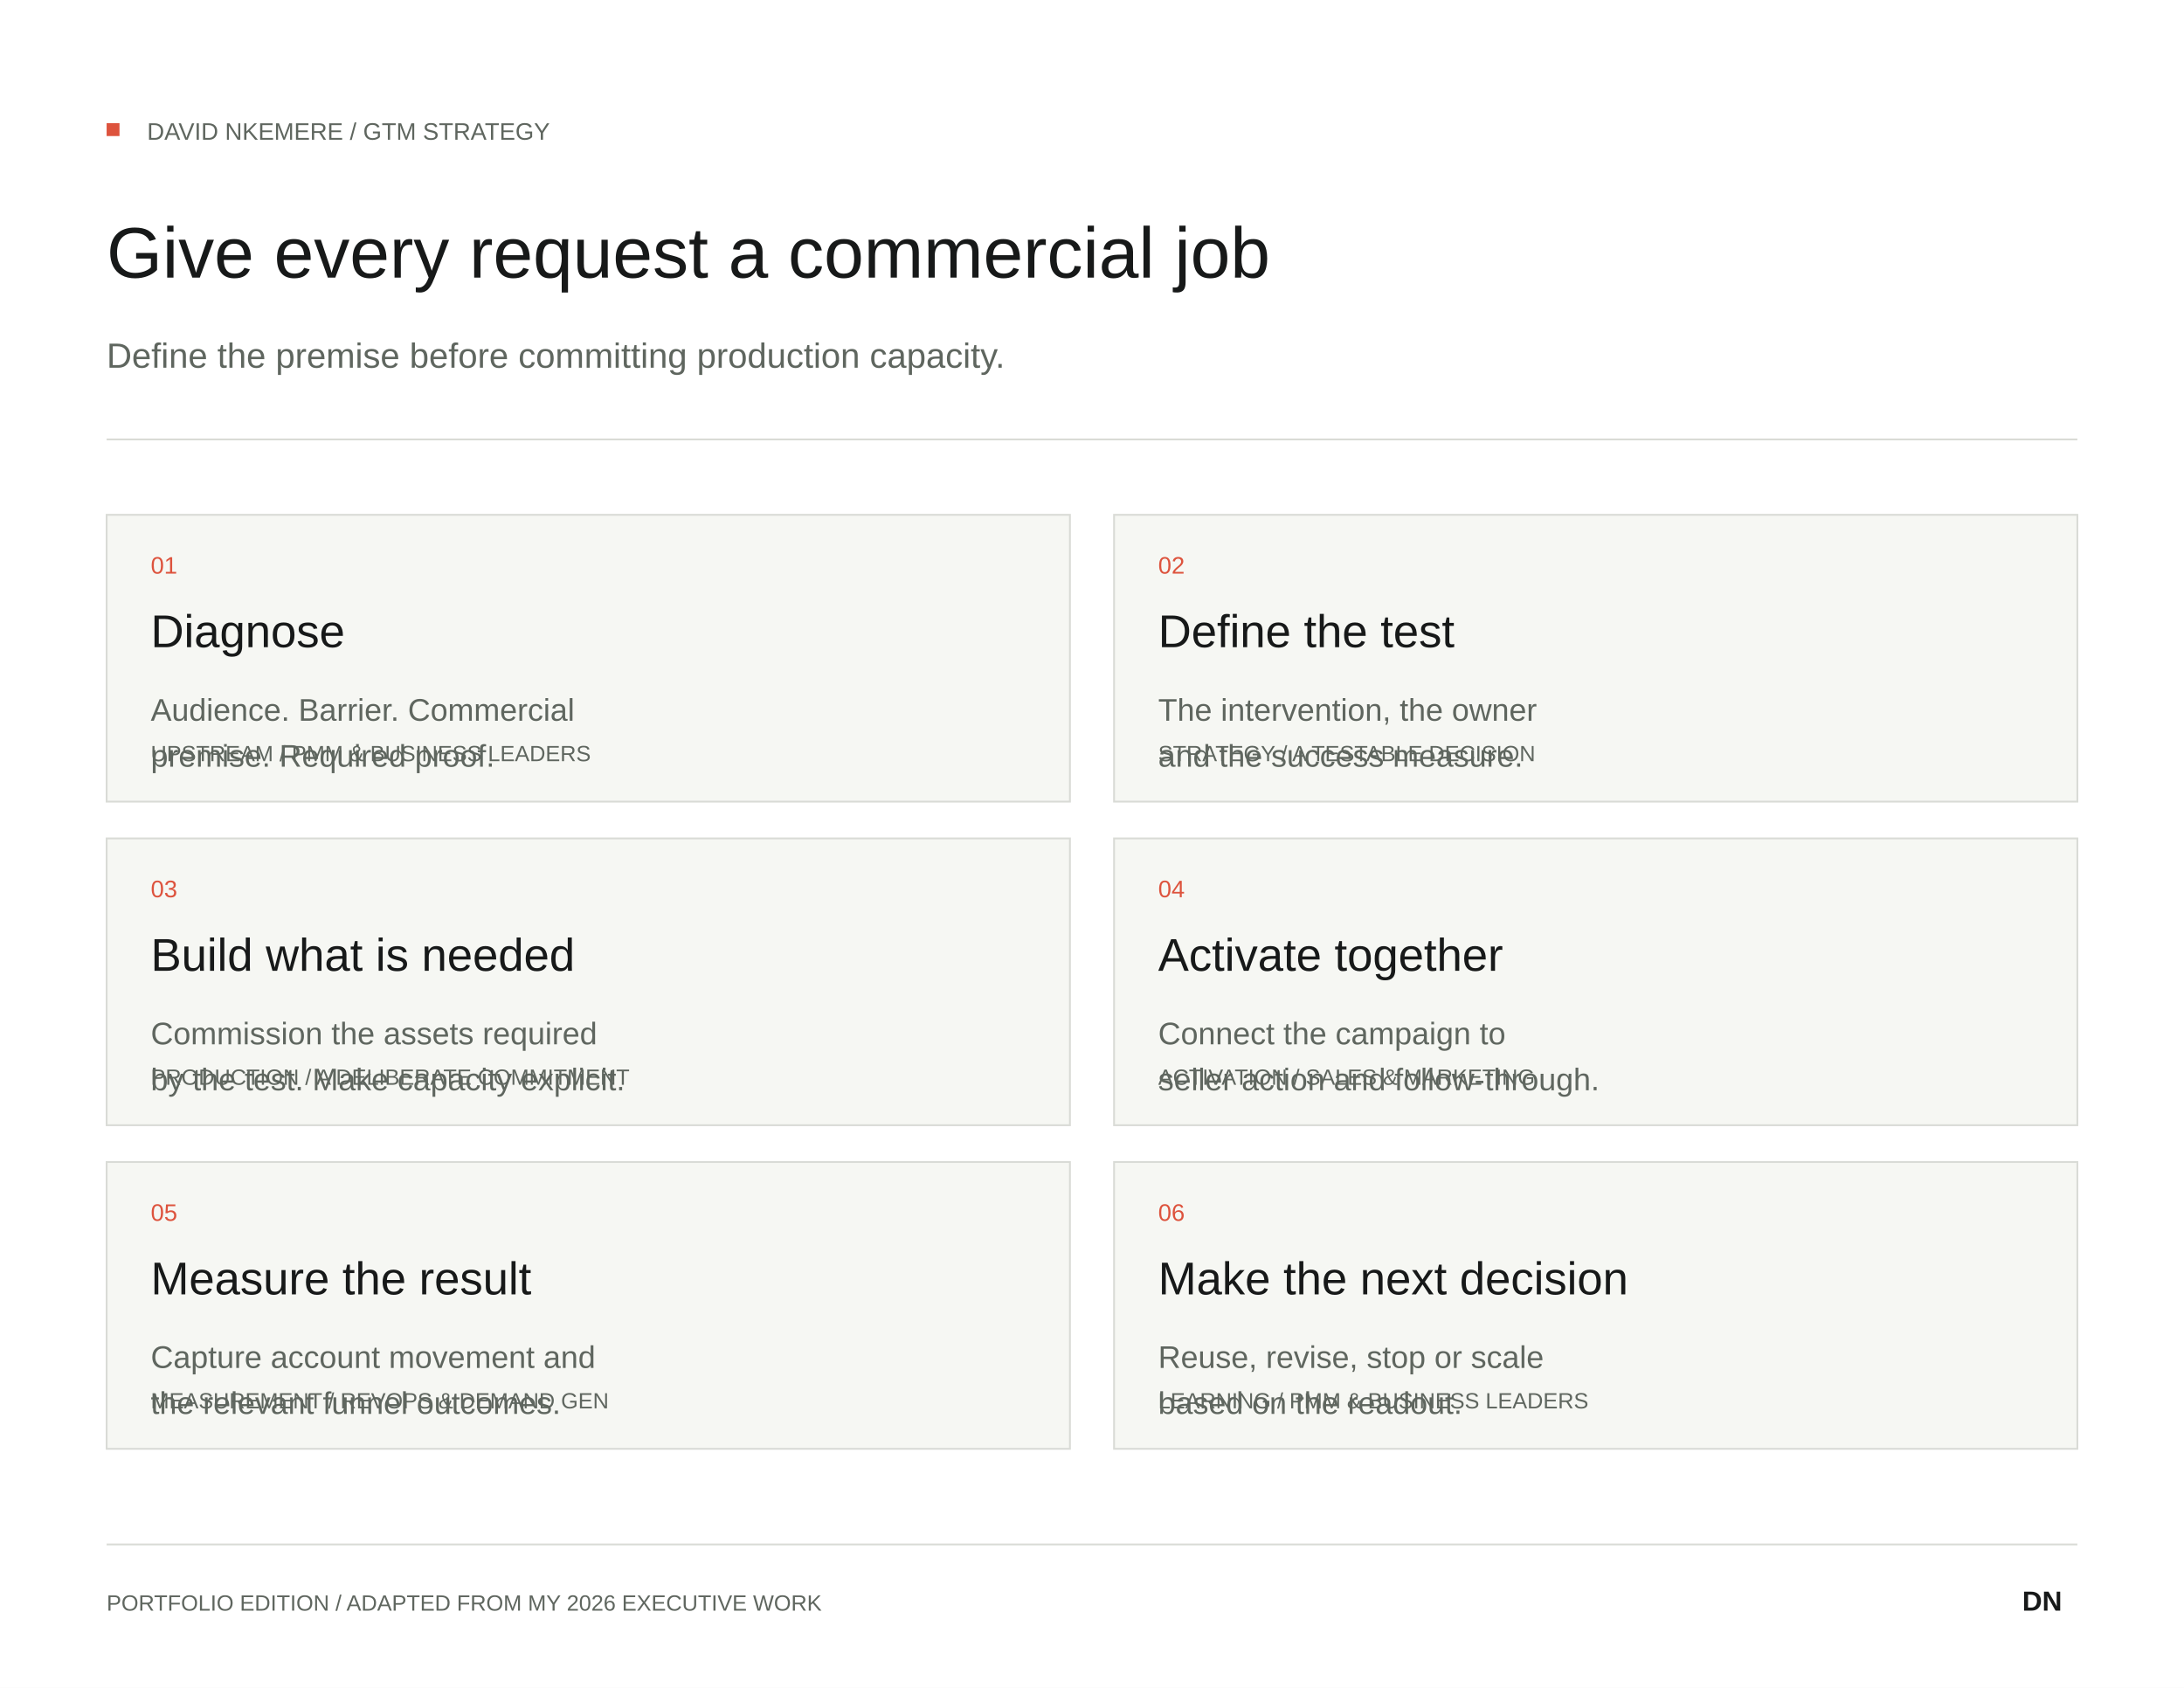
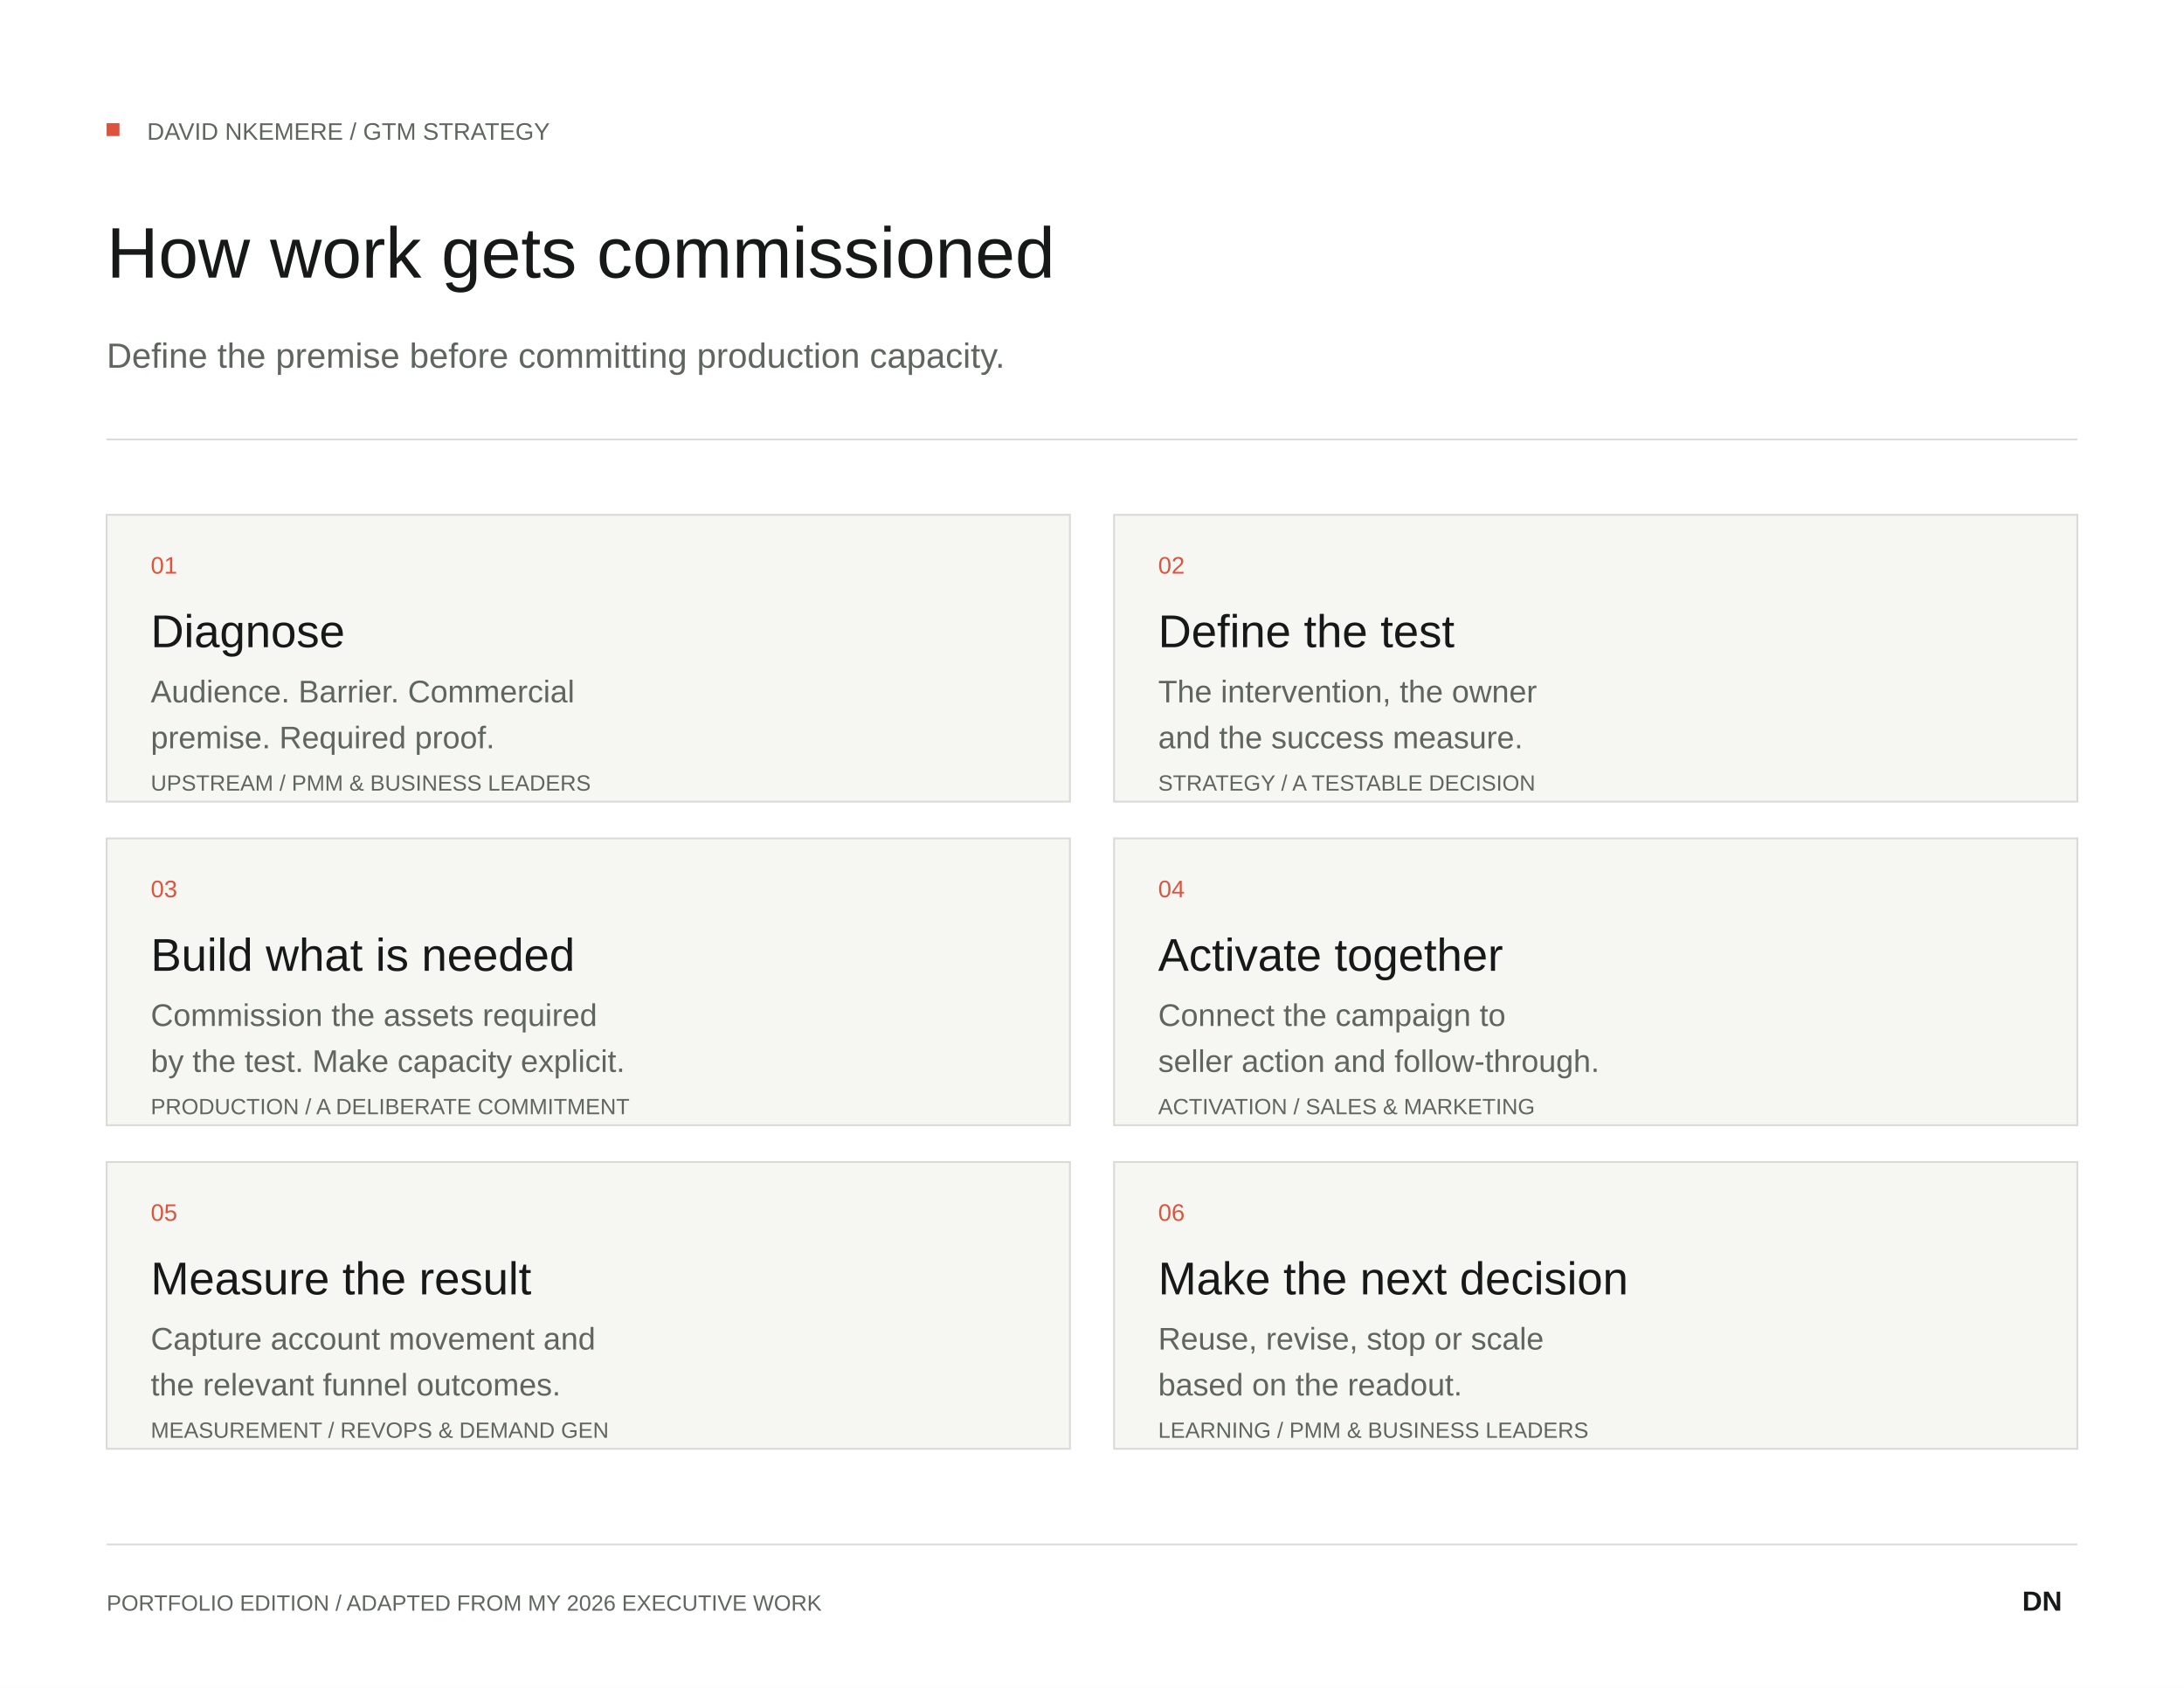
<svg xmlns="http://www.w3.org/2000/svg" width="1188" height="918" viewBox="0 0 1188 918">
  <rect width="1188" height="918" fill="#fff" />
  <g font-family="Arial, sans-serif">
    <rect x="58" y="67" width="7" height="7" fill="#dd533d" />
    <text x="80" y="76" font-size="13" font-weight="500" fill="#5f665f">
      <tspan x="80" dy="0">DAVID NKEMERE / GTM STRATEGY</tspan>
    </text>
    <text x="58" y="151" font-size="39" font-weight="500" fill="#171919">
-       <tspan x="58" dy="0">Give every request a commercial job</tspan>
+       <tspan x="58" dy="0">How work gets commissioned</tspan>
    </text>
    <text x="58" y="200" font-size="19" font-weight="400" fill="#5f665f">
      <tspan x="58" dy="0">Define the premise before committing production capacity.</tspan>
    </text>
    <path d="M58 239H1130" stroke="#d9dbd6" />
    <rect x="58" y="280" width="524" height="156" fill="#f6f7f3" stroke="#d9dbd6" />
    <text x="82" y="312" font-size="13" font-weight="500" fill="#dd533d">
      <tspan x="82" dy="0">01</tspan>
    </text>
    <text x="82" y="352" font-size="25" font-weight="500" fill="#171919">
      <tspan x="82" dy="0">Diagnose</tspan>
    </text>
-     <text x="82" y="392" font-size="17" font-weight="400" fill="#5f665f">
+     <text x="82" y="382" font-size="17" font-weight="400" fill="#5f665f">
      <tspan x="82" dy="0">Audience. Barrier. Commercial</tspan>
      <tspan x="82" dy="25">premise. Required proof.</tspan>
    </text>
-     <text x="82" y="414" font-size="12" font-weight="500" fill="#5f665f">
+     <text x="82" y="430" font-size="12" font-weight="500" fill="#5f665f">
      <tspan x="82" dy="0">UPSTREAM / PMM &amp; BUSINESS LEADERS</tspan>
    </text>
    <rect x="606" y="280" width="524" height="156" fill="#f6f7f3" stroke="#d9dbd6" />
    <text x="630" y="312" font-size="13" font-weight="500" fill="#dd533d">
      <tspan x="630" dy="0">02</tspan>
    </text>
    <text x="630" y="352" font-size="25" font-weight="500" fill="#171919">
      <tspan x="630" dy="0">Define the test</tspan>
    </text>
-     <text x="630" y="392" font-size="17" font-weight="400" fill="#5f665f">
+     <text x="630" y="382" font-size="17" font-weight="400" fill="#5f665f">
      <tspan x="630" dy="0">The intervention, the owner</tspan>
      <tspan x="630" dy="25">and the success measure.</tspan>
    </text>
-     <text x="630" y="414" font-size="12" font-weight="500" fill="#5f665f">
+     <text x="630" y="430" font-size="12" font-weight="500" fill="#5f665f">
      <tspan x="630" dy="0">STRATEGY / A TESTABLE DECISION</tspan>
    </text>
    <rect x="58" y="456" width="524" height="156" fill="#f6f7f3" stroke="#d9dbd6" />
    <text x="82" y="488" font-size="13" font-weight="500" fill="#dd533d">
      <tspan x="82" dy="0">03</tspan>
    </text>
    <text x="82" y="528" font-size="25" font-weight="500" fill="#171919">
      <tspan x="82" dy="0">Build what is needed</tspan>
    </text>
-     <text x="82" y="568" font-size="17" font-weight="400" fill="#5f665f">
+     <text x="82" y="558" font-size="17" font-weight="400" fill="#5f665f">
      <tspan x="82" dy="0">Commission the assets required</tspan>
      <tspan x="82" dy="25">by the test. Make capacity explicit.</tspan>
    </text>
-     <text x="82" y="590" font-size="12" font-weight="500" fill="#5f665f">
+     <text x="82" y="606" font-size="12" font-weight="500" fill="#5f665f">
      <tspan x="82" dy="0">PRODUCTION / A DELIBERATE COMMITMENT</tspan>
    </text>
    <rect x="606" y="456" width="524" height="156" fill="#f6f7f3" stroke="#d9dbd6" />
    <text x="630" y="488" font-size="13" font-weight="500" fill="#dd533d">
      <tspan x="630" dy="0">04</tspan>
    </text>
    <text x="630" y="528" font-size="25" font-weight="500" fill="#171919">
      <tspan x="630" dy="0">Activate together</tspan>
    </text>
-     <text x="630" y="568" font-size="17" font-weight="400" fill="#5f665f">
+     <text x="630" y="558" font-size="17" font-weight="400" fill="#5f665f">
      <tspan x="630" dy="0">Connect the campaign to</tspan>
      <tspan x="630" dy="25">seller action and follow-through.</tspan>
    </text>
-     <text x="630" y="590" font-size="12" font-weight="500" fill="#5f665f">
+     <text x="630" y="606" font-size="12" font-weight="500" fill="#5f665f">
      <tspan x="630" dy="0">ACTIVATION / SALES &amp; MARKETING</tspan>
    </text>
    <rect x="58" y="632" width="524" height="156" fill="#f6f7f3" stroke="#d9dbd6" />
    <text x="82" y="664" font-size="13" font-weight="500" fill="#dd533d">
      <tspan x="82" dy="0">05</tspan>
    </text>
    <text x="82" y="704" font-size="25" font-weight="500" fill="#171919">
      <tspan x="82" dy="0">Measure the result</tspan>
    </text>
-     <text x="82" y="744" font-size="17" font-weight="400" fill="#5f665f">
+     <text x="82" y="734" font-size="17" font-weight="400" fill="#5f665f">
      <tspan x="82" dy="0">Capture account movement and</tspan>
      <tspan x="82" dy="25">the relevant funnel outcomes.</tspan>
    </text>
-     <text x="82" y="766" font-size="12" font-weight="500" fill="#5f665f">
+     <text x="82" y="782" font-size="12" font-weight="500" fill="#5f665f">
      <tspan x="82" dy="0">MEASUREMENT / REVOPS &amp; DEMAND GEN</tspan>
    </text>
    <rect x="606" y="632" width="524" height="156" fill="#f6f7f3" stroke="#d9dbd6" />
    <text x="630" y="664" font-size="13" font-weight="500" fill="#dd533d">
      <tspan x="630" dy="0">06</tspan>
    </text>
    <text x="630" y="704" font-size="25" font-weight="500" fill="#171919">
      <tspan x="630" dy="0">Make the next decision</tspan>
    </text>
-     <text x="630" y="744" font-size="17" font-weight="400" fill="#5f665f">
+     <text x="630" y="734" font-size="17" font-weight="400" fill="#5f665f">
      <tspan x="630" dy="0">Reuse, revise, stop or scale</tspan>
      <tspan x="630" dy="25">based on the readout.</tspan>
    </text>
-     <text x="630" y="766" font-size="12" font-weight="500" fill="#5f665f">
+     <text x="630" y="782" font-size="12" font-weight="500" fill="#5f665f">
      <tspan x="630" dy="0">LEARNING / PMM &amp; BUSINESS LEADERS</tspan>
    </text>
    <path d="M58 840H1130" stroke="#d9dbd6" />
    <text x="58" y="876" font-size="12" font-weight="500" fill="#5f665f">
      <tspan x="58" dy="0">PORTFOLIO EDITION / ADAPTED FROM MY 2026 EXECUTIVE WORK</tspan>
    </text>
    <text x="1100" y="876" font-size="15" font-weight="600" fill="#171919">
      <tspan x="1100" dy="0">DN</tspan>
    </text>
  </g>
</svg>
